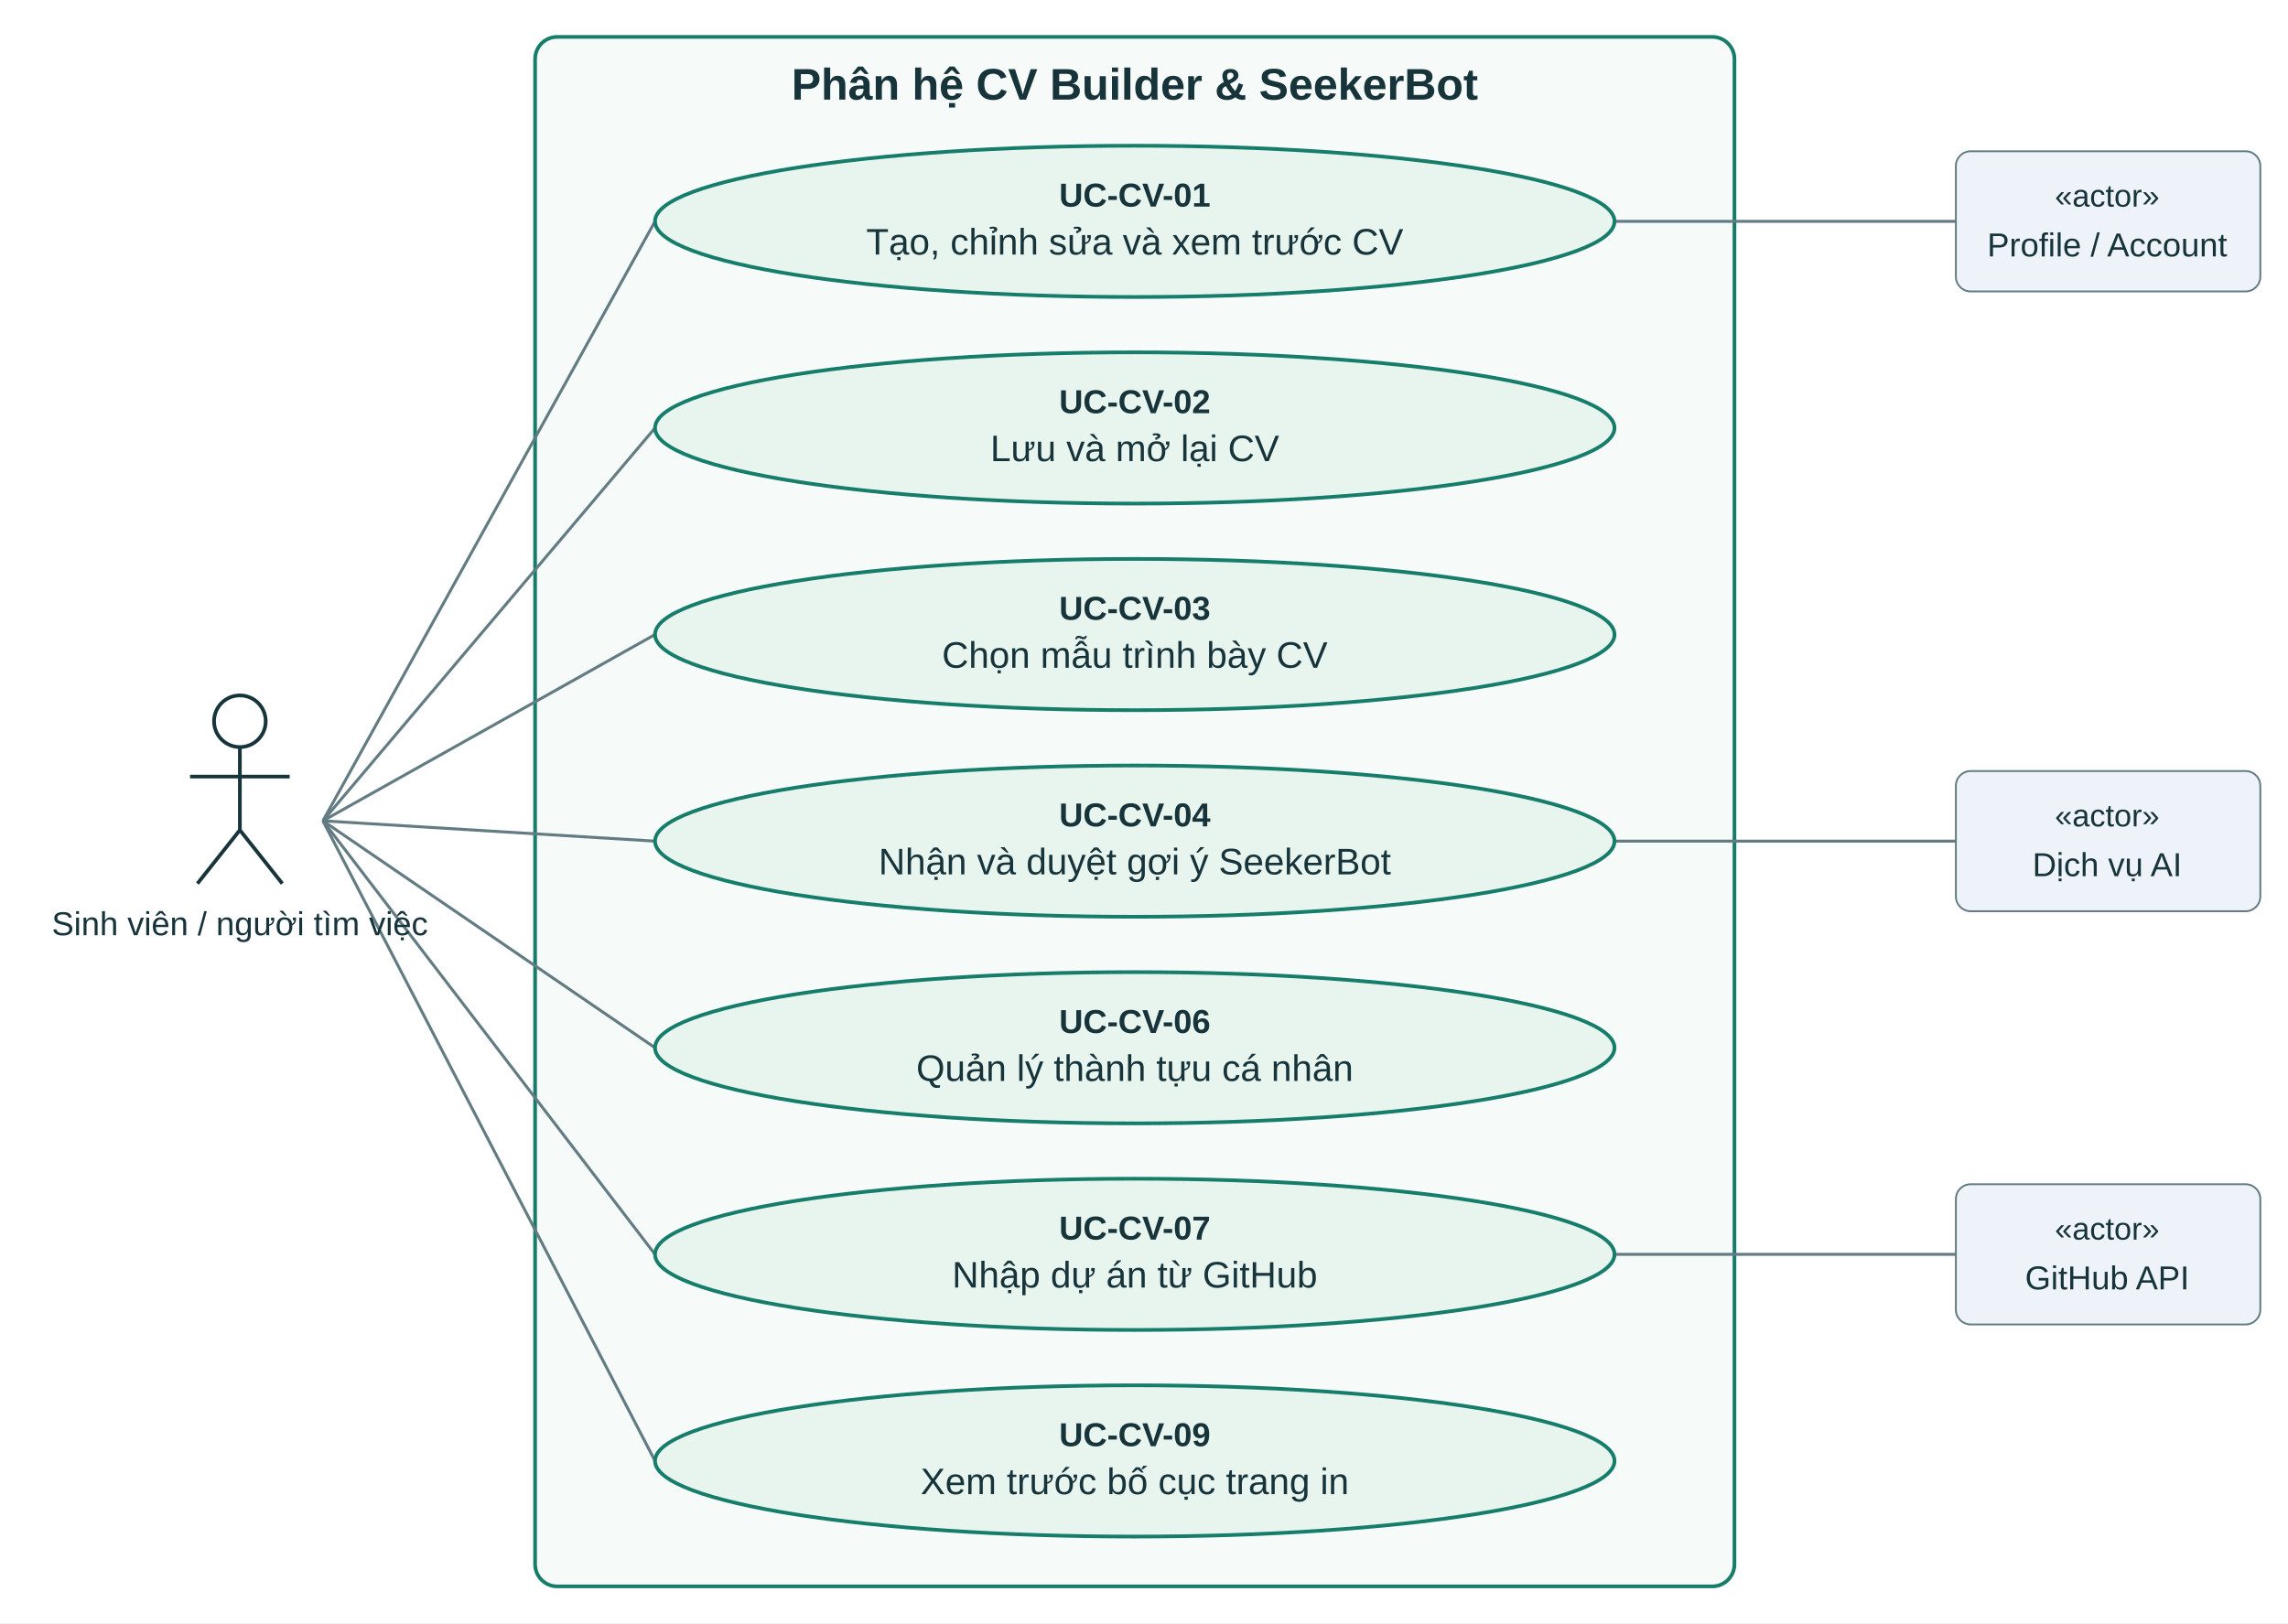
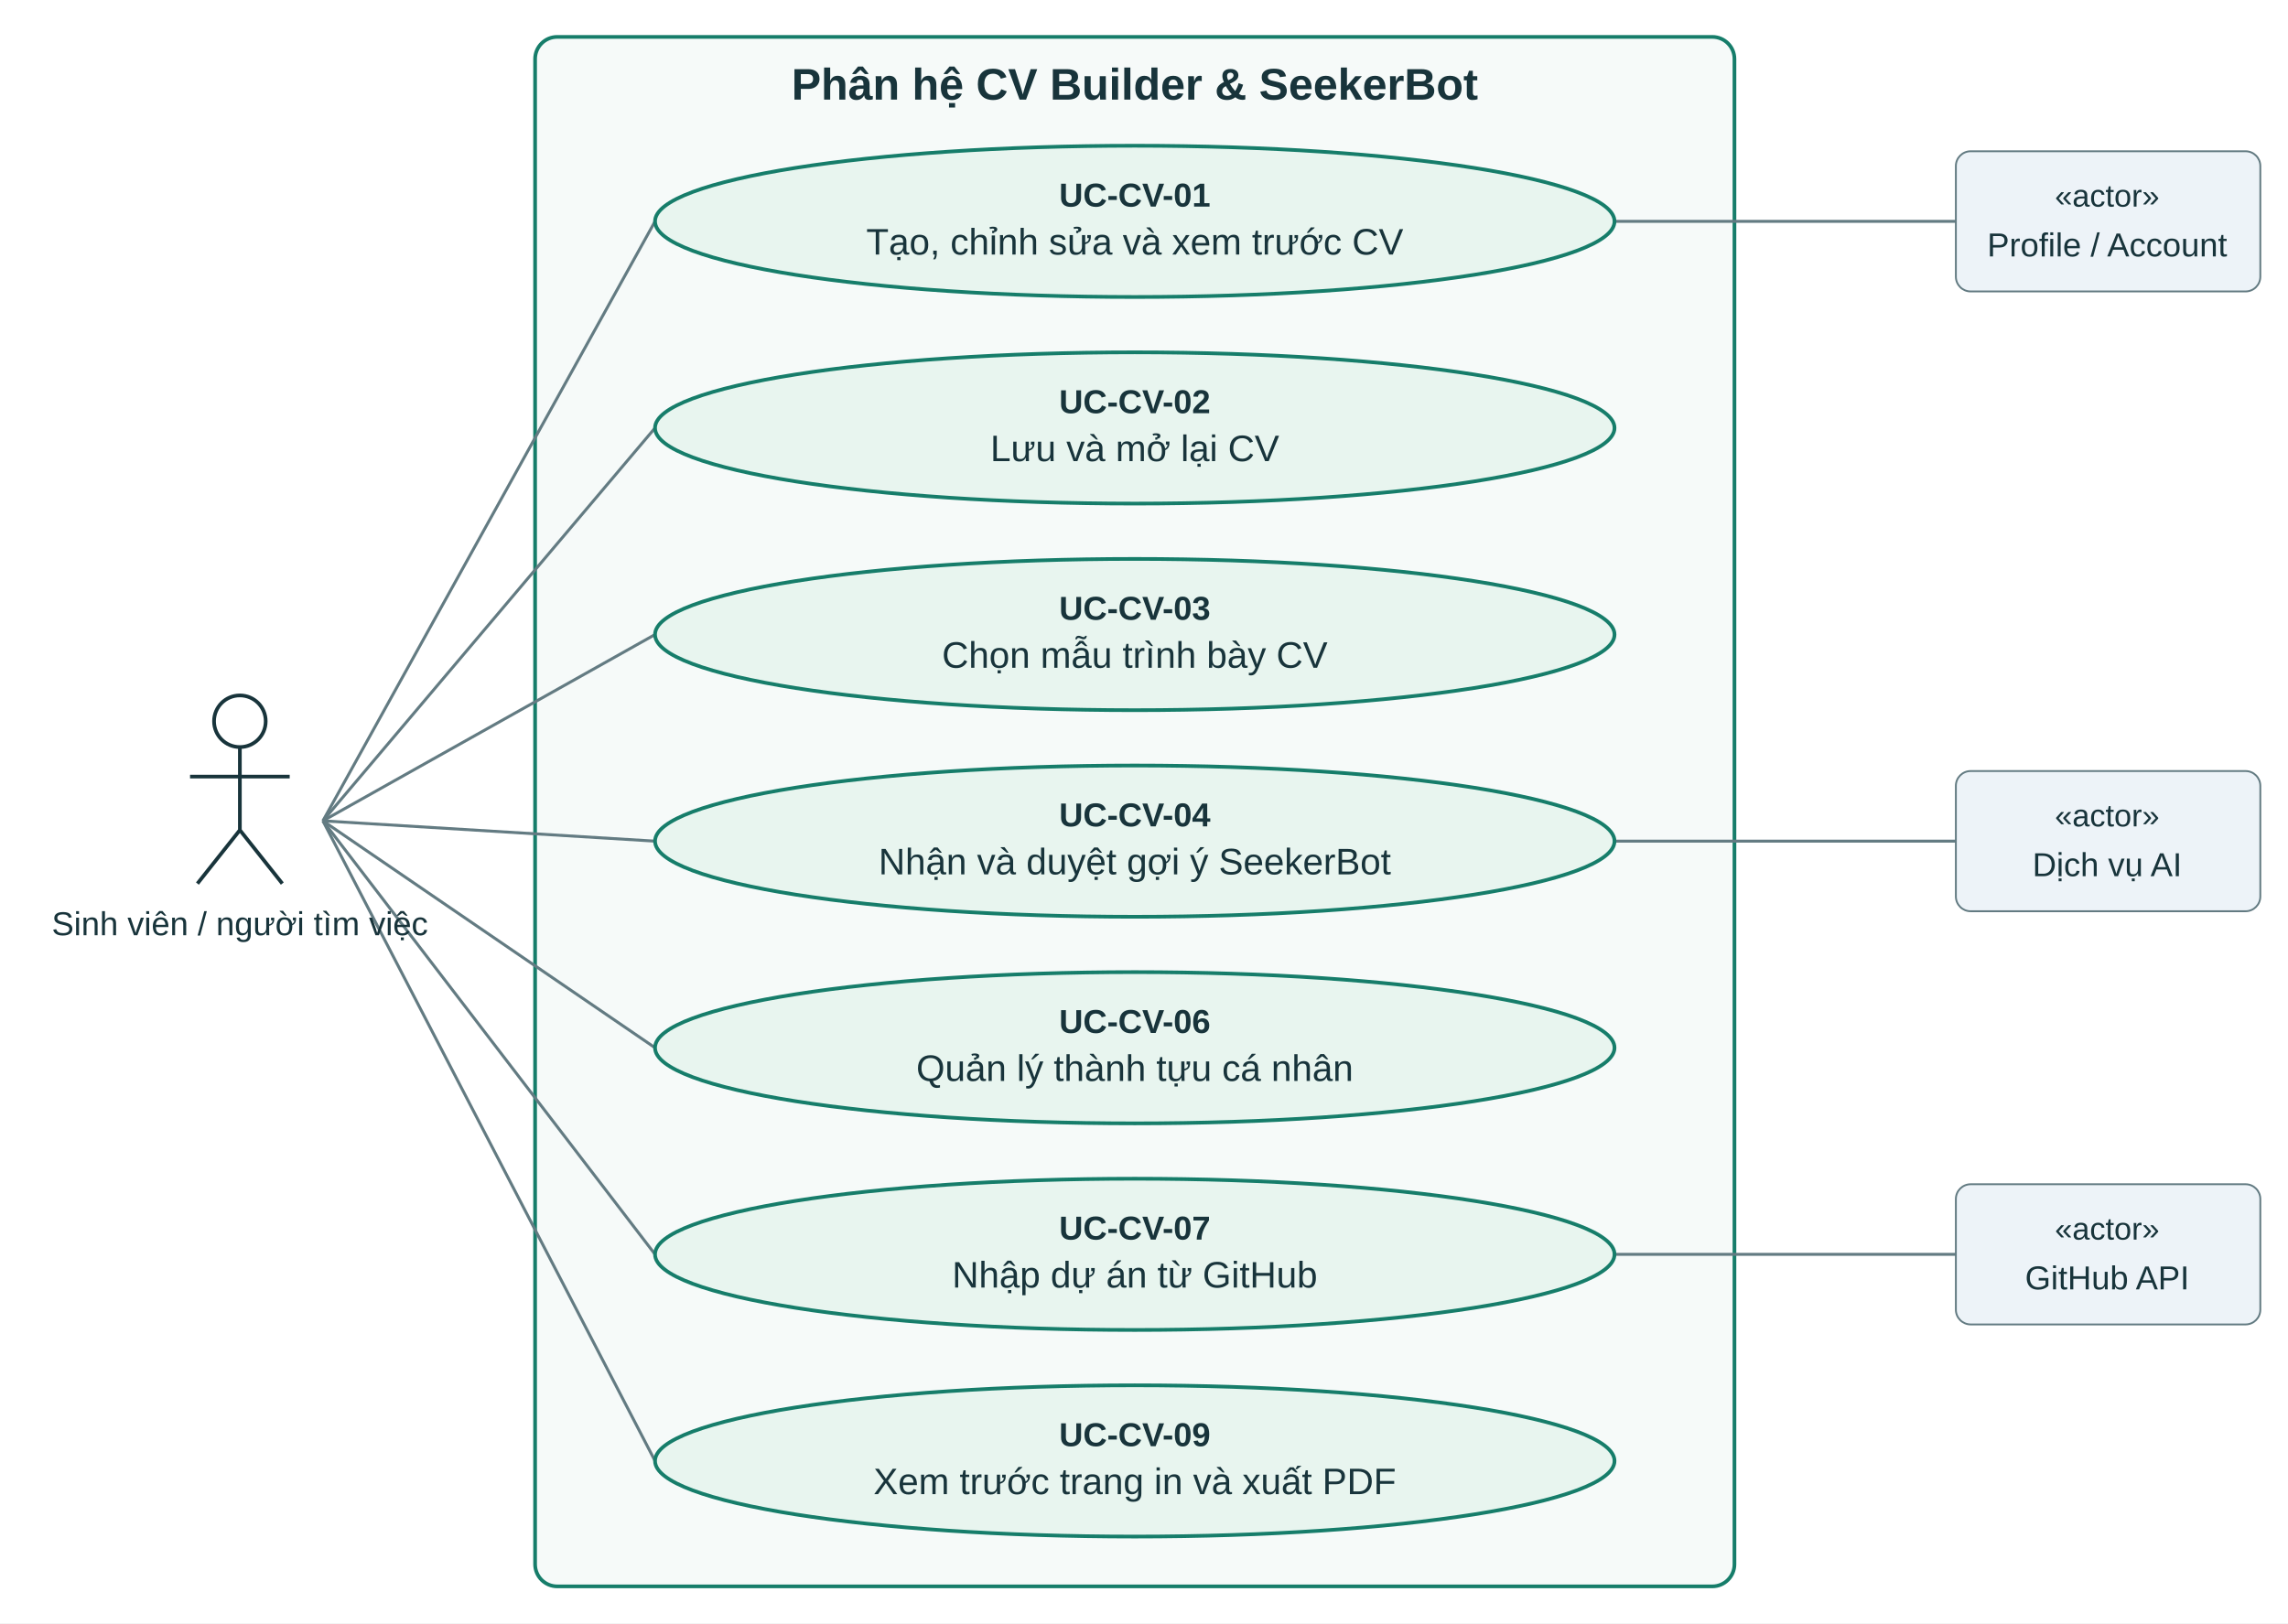
<svg xmlns="http://www.w3.org/2000/svg" width="1240" height="880" viewBox="0 0 1240 880">
  <rect width="1240" height="880" fill="white" />
  <g font-family="Arial, sans-serif" fill="#18343b" font-size="20">
    <rect x="290" y="20" width="650" height="840" rx="12" fill="#f6faf9" stroke="#167d6a" stroke-width="2" />
    <text x="615" y="54" text-anchor="middle" font-size="24" font-weight="bold">Phân hệ CV Builder &amp; SeekerBot</text>
    <path d="M175 445 L355 120" fill="none" stroke="#637b82" stroke-width="1.6" />
    <path d="M175 445 L355 232" fill="none" stroke="#637b82" stroke-width="1.6" />
    <path d="M175 445 L355 344" fill="none" stroke="#637b82" stroke-width="1.6" />
    <path d="M175 445 L355 456" fill="none" stroke="#637b82" stroke-width="1.6" />
    <path d="M175 445 L355 568" fill="none" stroke="#637b82" stroke-width="1.6" />
    <path d="M175 445 L355 680" fill="none" stroke="#637b82" stroke-width="1.6" />
    <path d="M175 445 L355 792" fill="none" stroke="#637b82" stroke-width="1.6" />
    <path d="M875 120 L1060 120" fill="none" stroke="#637b82" stroke-width="1.6" />
    <path d="M875 456 L1060 456" fill="none" stroke="#637b82" stroke-width="1.6" />
    <path d="M875 680 L1060 680" fill="none" stroke="#637b82" stroke-width="1.6" />
    <circle cx="130" cy="391" r="14" fill="white" stroke="#18343b" stroke-width="2" />
    <path d="M130 405 V450 M103 421 H157 M130 450 L107 479 M130 450 L153 479" stroke="#18343b" stroke-width="2" fill="none" />
    <text x="130" y="507" text-anchor="middle" font-size="18">Sinh viên / người tìm việc</text>
    <rect x="1060" y="82" width="165" height="76" rx="8" fill="#edf3f8" stroke="#637b82" />
    <text x="1142" y="112" text-anchor="middle" font-size="17">«actor»</text>
    <text x="1142" y="139" text-anchor="middle" font-size="18">Profile / Account</text>
    <rect x="1060" y="418" width="165" height="76" rx="8" fill="#edf3f8" stroke="#637b82" />
    <text x="1142" y="448" text-anchor="middle" font-size="17">«actor»</text>
    <text x="1142" y="475" text-anchor="middle" font-size="18">Dịch vụ AI</text>
    <rect x="1060" y="642" width="165" height="76" rx="8" fill="#edf3f8" stroke="#637b82" />
    <text x="1142" y="672" text-anchor="middle" font-size="17">«actor»</text>
    <text x="1142" y="699" text-anchor="middle" font-size="18">GitHub API</text>
    <ellipse cx="615" cy="120" rx="260" ry="41" fill="#e8f5ef" stroke="#167d6a" stroke-width="2" />
    <text x="615" y="112" text-anchor="middle" font-size="18" font-weight="bold">UC-CV-01</text>
    <text x="615" y="138" text-anchor="middle" font-size="20">Tạo, chỉnh sửa và xem trước CV</text>
    <ellipse cx="615" cy="232" rx="260" ry="41" fill="#e8f5ef" stroke="#167d6a" stroke-width="2" />
    <text x="615" y="224" text-anchor="middle" font-size="18" font-weight="bold">UC-CV-02</text>
    <text x="615" y="250" text-anchor="middle" font-size="20">Lưu và mở lại CV</text>
    <ellipse cx="615" cy="344" rx="260" ry="41" fill="#e8f5ef" stroke="#167d6a" stroke-width="2" />
    <text x="615" y="336" text-anchor="middle" font-size="18" font-weight="bold">UC-CV-03</text>
    <text x="615" y="362" text-anchor="middle" font-size="20">Chọn mẫu trình bày CV</text>
    <ellipse cx="615" cy="456" rx="260" ry="41" fill="#e8f5ef" stroke="#167d6a" stroke-width="2" />
    <text x="615" y="448" text-anchor="middle" font-size="18" font-weight="bold">UC-CV-04</text>
    <text x="615" y="474" text-anchor="middle" font-size="20">Nhận và duyệt gợi ý SeekerBot</text>
    <ellipse cx="615" cy="568" rx="260" ry="41" fill="#e8f5ef" stroke="#167d6a" stroke-width="2" />
    <text x="615" y="560" text-anchor="middle" font-size="18" font-weight="bold">UC-CV-06</text>
    <text x="615" y="586" text-anchor="middle" font-size="20">Quản lý thành tựu cá nhân</text>
    <ellipse cx="615" cy="680" rx="260" ry="41" fill="#e8f5ef" stroke="#167d6a" stroke-width="2" />
    <text x="615" y="672" text-anchor="middle" font-size="18" font-weight="bold">UC-CV-07</text>
    <text x="615" y="698" text-anchor="middle" font-size="20">Nhập dự án từ GitHub</text>
    <ellipse cx="615" cy="792" rx="260" ry="41" fill="#e8f5ef" stroke="#167d6a" stroke-width="2" />
    <text x="615" y="784" text-anchor="middle" font-size="18" font-weight="bold">UC-CV-09</text>
-     <text x="615" y="810" text-anchor="middle" font-size="20">Xem trước bố cục trang in</text>
+     <text x="615" y="810" text-anchor="middle" font-size="20">Xem trước trang in và xuất PDF</text>
  </g>
</svg>
